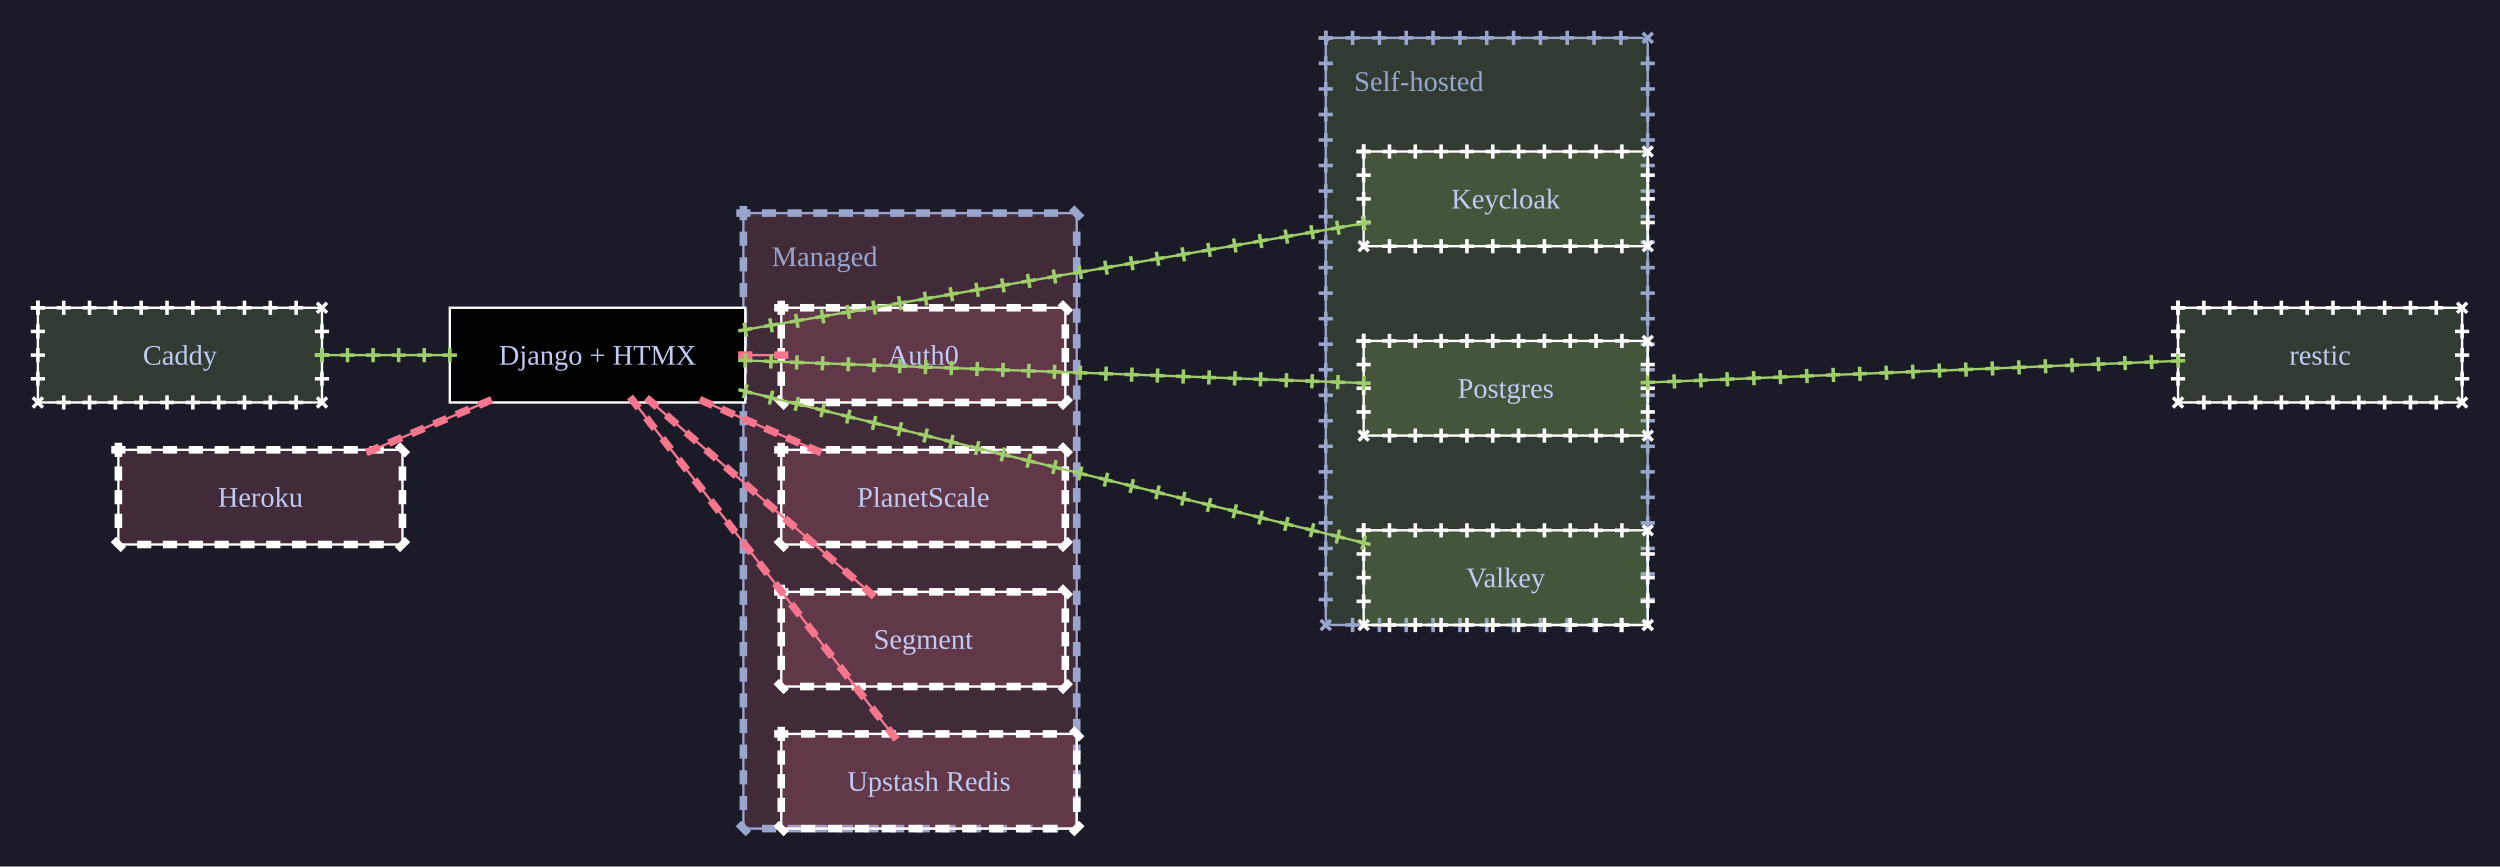
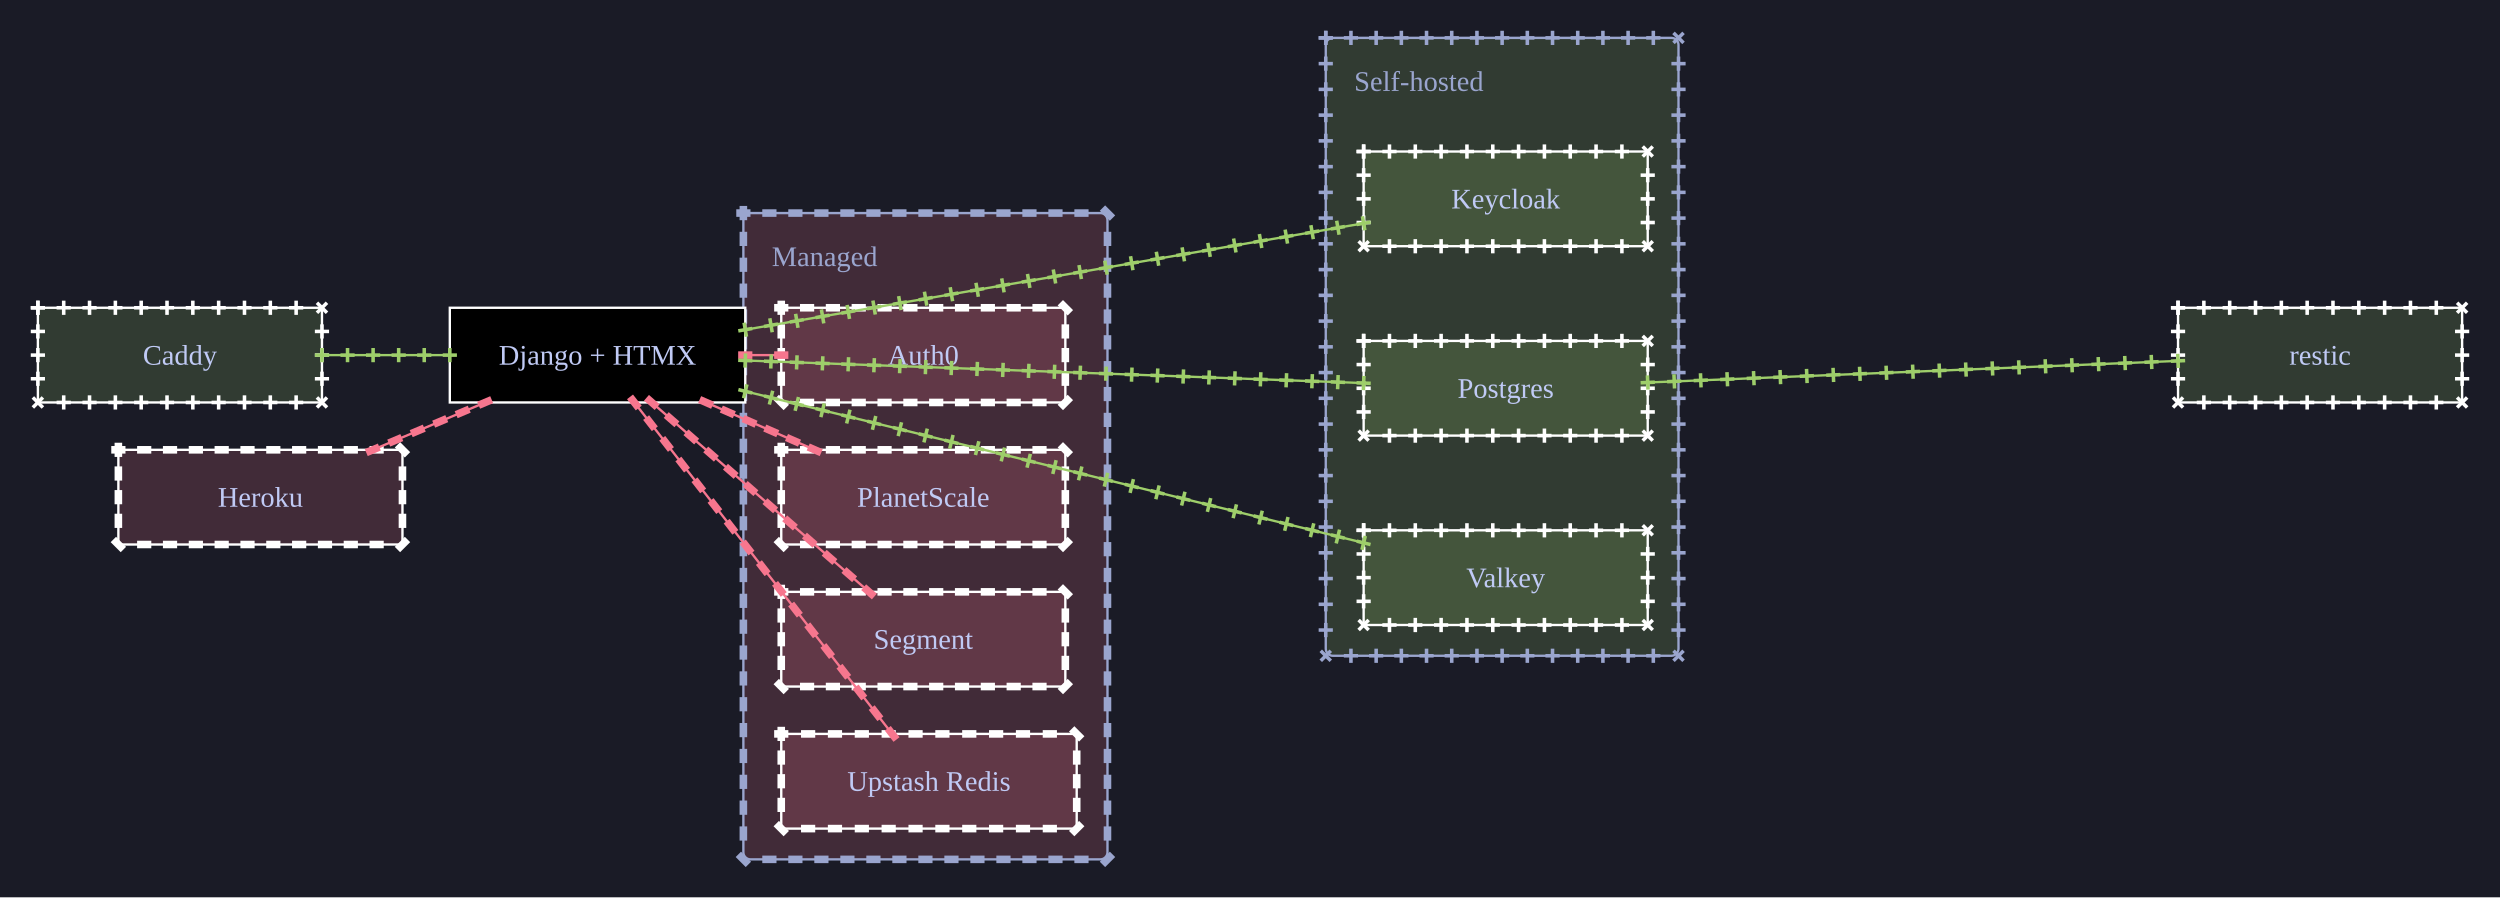
- <svg xmlns="http://www.w3.org/2000/svg" viewBox="0.00 0.00 1056.00 366.00" width="1056.00" height="366.00">
+ <svg xmlns="http://www.w3.org/2000/svg" viewBox="0.00 0.00 1056.00 379.00" width="1056.00" height="379.00">
  <defs>
    <marker id="ag-glyph-4-9aa5ce" viewBox="-4.50 -4.50 9.00 9.00" markerWidth="9.00" markerHeight="9.00" markerUnits="userSpaceOnUse" refX="0" refY="0" orient="auto" fill="#9aa5ce" stroke="#9aa5ce">
      <path d="M -3,0 L 3,0 M 0,-3 L 0,3" fill="none" stroke-width="1.5" />
    </marker>
    <marker id="ag-glyph-4-9ece6a" viewBox="-4.50 -4.50 9.00 9.00" markerWidth="9.00" markerHeight="9.00" markerUnits="userSpaceOnUse" refX="0" refY="0" orient="auto" fill="#9ece6a" stroke="#9ece6a">
      <path d="M -3,0 L 3,0 M 0,-3 L 0,3" fill="none" stroke-width="1.5" />
    </marker>
    <marker id="ag-glyph-4-FFFFFF" viewBox="-4.50 -4.50 9.00 9.00" markerWidth="9.00" markerHeight="9.00" markerUnits="userSpaceOnUse" refX="0" refY="0" orient="auto" fill="#FFFFFF" stroke="#FFFFFF">
      <path d="M -3,0 L 3,0 M 0,-3 L 0,3" fill="none" stroke-width="1.5" />
    </marker>
    <marker id="ag-glyph-5-9aa5ce" viewBox="-4.50 -4.50 9.00 9.00" markerWidth="9.00" markerHeight="9.00" markerUnits="userSpaceOnUse" refX="0" refY="0" orient="auto" fill="#9aa5ce" stroke="#9aa5ce">
      <path d="M -3,0 L 3,0" fill="none" stroke-width="3.2" />
    </marker>
    <marker id="ag-glyph-5-FFFFFF" viewBox="-4.50 -4.50 9.00 9.00" markerWidth="9.00" markerHeight="9.00" markerUnits="userSpaceOnUse" refX="0" refY="0" orient="auto" fill="#FFFFFF" stroke="#FFFFFF">
      <path d="M -3,0 L 3,0" fill="none" stroke-width="3.2" />
    </marker>
    <marker id="ag-glyph-5-f7768e" viewBox="-4.50 -4.50 9.00 9.00" markerWidth="9.00" markerHeight="9.00" markerUnits="userSpaceOnUse" refX="0" refY="0" orient="auto" fill="#f7768e" stroke="#f7768e">
      <path d="M -3,0 L 3,0" fill="none" stroke-width="3.2" />
    </marker>
  </defs>
-   <rect x="0.00" y="0.00" width="1056.00" height="366.00" fill="#1a1b26" />
+   <rect x="0.00" y="0.00" width="1056.00" height="379.00" fill="#1a1b26" />
  <g id="group-hosted" data-element-id="hosted" data-kind="group">
-     <rect x="314.00" y="90.00" width="140.80" height="260.00" rx="3.00" fill="#f7768e" fill-opacity="0.18" stroke="#9aa5ce" stroke-width="1.00" />
-     <path d="M 314.00,90.00 L 324.83,90.00 L 335.66,90.00 L 346.49,90.00 L 357.32,90.00 L 368.15,90.00 L 378.98,90.00 L 389.82,90.00 L 400.65,90.00 L 411.48,90.00 L 422.31,90.00 L 433.14,90.00 L 443.97,90.00 L 454.80,90.00 L 454.80,100.83 L 454.80,111.67 L 454.80,122.50 L 454.80,133.33 L 454.80,144.17 L 454.80,155.00 L 454.80,165.83 L 454.80,176.67 L 454.80,187.50 L 454.80,198.33 L 454.80,209.17 L 454.80,220.00 L 454.80,230.83 L 454.80,241.67 L 454.80,252.50 L 454.80,263.33 L 454.80,274.17 L 454.80,285.00 L 454.80,295.83 L 454.80,306.67 L 454.80,317.50 L 454.80,328.33 L 454.80,339.17 L 454.80,350.00 L 443.97,350.00 L 433.14,350.00 L 422.31,350.00 L 411.48,350.00 L 400.65,350.00 L 389.82,350.00 L 378.98,350.00 L 368.15,350.00 L 357.32,350.00 L 346.49,350.00 L 335.66,350.00 L 324.83,350.00 L 314.00,350.00 L 314.00,339.17 L 314.00,328.33 L 314.00,317.50 L 314.00,306.67 L 314.00,295.83 L 314.00,285.00 L 314.00,274.17 L 314.00,263.33 L 314.00,252.50 L 314.00,241.67 L 314.00,230.83 L 314.00,220.00 L 314.00,209.17 L 314.00,198.33 L 314.00,187.50 L 314.00,176.67 L 314.00,165.83 L 314.00,155.00 L 314.00,144.17 L 314.00,133.33 L 314.00,122.50 L 314.00,111.67 L 314.00,100.83 L 314.00,90.00" fill="none" stroke="none" marker-start="url(#ag-glyph-5-9aa5ce)" marker-mid="url(#ag-glyph-5-9aa5ce)" marker-end="url(#ag-glyph-5-9aa5ce)" />
+     <rect x="314.00" y="90.00" width="153.80" height="273.00" rx="3.00" fill="#f7768e" fill-opacity="0.18" stroke="#9aa5ce" stroke-width="1.00" />
+     <path d="M 314.00,90.00 L 324.99,90.00 L 335.97,90.00 L 346.96,90.00 L 357.94,90.00 L 368.93,90.00 L 379.91,90.00 L 390.90,90.00 L 401.89,90.00 L 412.87,90.00 L 423.86,90.00 L 434.84,90.00 L 445.83,90.00 L 456.81,90.00 L 467.80,90.00 L 467.80,100.92 L 467.80,111.84 L 467.80,122.76 L 467.80,133.68 L 467.80,144.60 L 467.80,155.52 L 467.80,166.44 L 467.80,177.36 L 467.80,188.28 L 467.80,199.20 L 467.80,210.12 L 467.80,221.04 L 467.80,231.96 L 467.80,242.88 L 467.80,253.80 L 467.80,264.72 L 467.80,275.64 L 467.80,286.56 L 467.80,297.48 L 467.80,308.40 L 467.80,319.32 L 467.80,330.24 L 467.80,341.16 L 467.80,352.08 L 467.80,363.00 L 456.81,363.00 L 445.83,363.00 L 434.84,363.00 L 423.86,363.00 L 412.87,363.00 L 401.89,363.00 L 390.90,363.00 L 379.91,363.00 L 368.93,363.00 L 357.94,363.00 L 346.96,363.00 L 335.97,363.00 L 324.99,363.00 L 314.00,363.00 L 314.00,352.08 L 314.00,341.16 L 314.00,330.24 L 314.00,319.32 L 314.00,308.40 L 314.00,297.48 L 314.00,286.56 L 314.00,275.64 L 314.00,264.72 L 314.00,253.80 L 314.00,242.88 L 314.00,231.96 L 314.00,221.04 L 314.00,210.12 L 314.00,199.20 L 314.00,188.28 L 314.00,177.36 L 314.00,166.44 L 314.00,155.52 L 314.00,144.60 L 314.00,133.68 L 314.00,122.76 L 314.00,111.84 L 314.00,100.92 L 314.00,90.00" fill="none" stroke="none" marker-start="url(#ag-glyph-5-9aa5ce)" marker-mid="url(#ag-glyph-5-9aa5ce)" marker-end="url(#ag-glyph-5-9aa5ce)" />
    <text x="326.00" y="112.40" text-anchor="start" fill="#9aa5ce">
      <tspan x="326.00" dy="0">Managed</tspan>
    </text>
  </g>
  <g id="group-ours" data-element-id="ours" data-kind="group">
-     <rect x="560.00" y="16.00" width="136.00" height="248.00" rx="3.00" fill="#9ece6a" fill-opacity="0.18" stroke="#9aa5ce" stroke-width="1.00" />
-     <path d="M 560.00,16.00 L 571.33,16.00 L 582.67,16.00 L 594.00,16.00 L 605.33,16.00 L 616.67,16.00 L 628.00,16.00 L 639.33,16.00 L 650.67,16.00 L 662.00,16.00 L 673.33,16.00 L 684.67,16.00 L 696.00,16.00 L 696.00,26.78 L 696.00,37.57 L 696.00,48.35 L 696.00,59.13 L 696.00,69.91 L 696.00,80.70 L 696.00,91.48 L 696.00,102.26 L 696.00,113.04 L 696.00,123.83 L 696.00,134.61 L 696.00,145.39 L 696.00,156.17 L 696.00,166.96 L 696.00,177.74 L 696.00,188.52 L 696.00,199.30 L 696.00,210.09 L 696.00,220.87 L 696.00,231.65 L 696.00,242.43 L 696.00,253.22 L 696.00,264.00 L 684.67,264.00 L 673.33,264.00 L 662.00,264.00 L 650.67,264.00 L 639.33,264.00 L 628.00,264.00 L 616.67,264.00 L 605.33,264.00 L 594.00,264.00 L 582.67,264.00 L 571.33,264.00 L 560.00,264.00 L 560.00,253.22 L 560.00,242.43 L 560.00,231.65 L 560.00,220.87 L 560.00,210.09 L 560.00,199.30 L 560.00,188.52 L 560.00,177.74 L 560.00,166.96 L 560.00,156.17 L 560.00,145.39 L 560.00,134.61 L 560.00,123.83 L 560.00,113.04 L 560.00,102.26 L 560.00,91.48 L 560.00,80.70 L 560.00,69.91 L 560.00,59.13 L 560.00,48.35 L 560.00,37.57 L 560.00,26.78 L 560.00,16.00" fill="none" stroke="none" marker-start="url(#ag-glyph-4-9aa5ce)" marker-mid="url(#ag-glyph-4-9aa5ce)" marker-end="url(#ag-glyph-4-9aa5ce)" />
+     <rect x="560.00" y="16.00" width="149.00" height="261.00" rx="3.00" fill="#9ece6a" fill-opacity="0.18" stroke="#9aa5ce" stroke-width="1.00" />
+     <path d="M 560.00,16.00 L 570.64,16.00 L 581.29,16.00 L 591.93,16.00 L 602.57,16.00 L 613.21,16.00 L 623.86,16.00 L 634.50,16.00 L 645.14,16.00 L 655.79,16.00 L 666.43,16.00 L 677.07,16.00 L 687.71,16.00 L 698.36,16.00 L 709.00,16.00 L 709.00,26.88 L 709.00,37.75 L 709.00,48.63 L 709.00,59.50 L 709.00,70.38 L 709.00,81.25 L 709.00,92.13 L 709.00,103.00 L 709.00,113.88 L 709.00,124.75 L 709.00,135.63 L 709.00,146.50 L 709.00,157.38 L 709.00,168.25 L 709.00,179.13 L 709.00,190.00 L 709.00,200.88 L 709.00,211.75 L 709.00,222.63 L 709.00,233.50 L 709.00,244.38 L 709.00,255.25 L 709.00,266.13 L 709.00,277.00 L 698.36,277.00 L 687.71,277.00 L 677.07,277.00 L 666.43,277.00 L 655.79,277.00 L 645.14,277.00 L 634.50,277.00 L 623.86,277.00 L 613.21,277.00 L 602.57,277.00 L 591.93,277.00 L 581.29,277.00 L 570.64,277.00 L 560.00,277.00 L 560.00,266.13 L 560.00,255.25 L 560.00,244.38 L 560.00,233.50 L 560.00,222.63 L 560.00,211.75 L 560.00,200.88 L 560.00,190.00 L 560.00,179.13 L 560.00,168.25 L 560.00,157.38 L 560.00,146.50 L 560.00,135.63 L 560.00,124.75 L 560.00,113.88 L 560.00,103.00 L 560.00,92.13 L 560.00,81.25 L 560.00,70.38 L 560.00,59.50 L 560.00,48.63 L 560.00,37.75 L 560.00,26.88 L 560.00,16.00" fill="none" stroke="none" marker-start="url(#ag-glyph-4-9aa5ce)" marker-mid="url(#ag-glyph-4-9aa5ce)" marker-end="url(#ag-glyph-4-9aa5ce)" />
    <text x="572.00" y="38.40" text-anchor="start" fill="#9aa5ce">
      <tspan x="572.00" dy="0">Self-hosted</tspan>
    </text>
  </g>
  <g id="node-app" data-element-id="app" data-kind="node">
    <rect x="190.00" y="130.00" width="124.80" height="40.00" rx="0.00" fill="#000000" stroke="#FFFFFF" />
    <text x="252.40" y="150.00" text-anchor="middle" dominant-baseline="central" fill="#c0caf5">
      <tspan x="252.40" dy="0">Django + HTMX</tspan>
    </text>
  </g>
  <g id="node-auth0" data-element-id="auth0" data-kind="node">
    <rect x="330.00" y="130.00" width="120.00" height="40.00" rx="0.00" fill="#f7768e" fill-opacity="0.18" stroke="#FFFFFF" />
    <path d="M 330.00,130.00 L 340.91,130.00 L 351.82,130.00 L 362.73,130.00 L 373.64,130.00 L 384.55,130.00 L 395.45,130.00 L 406.36,130.00 L 417.27,130.00 L 428.18,130.00 L 439.09,130.00 L 450.00,130.00 L 450.00,140.00 L 450.00,150.00 L 450.00,160.00 L 450.00,170.00 L 439.09,170.00 L 428.18,170.00 L 417.27,170.00 L 406.36,170.00 L 395.45,170.00 L 384.55,170.00 L 373.64,170.00 L 362.73,170.00 L 351.82,170.00 L 340.91,170.00 L 330.00,170.00 L 330.00,160.00 L 330.00,150.00 L 330.00,140.00 L 330.00,130.00" fill="none" stroke="none" marker-start="url(#ag-glyph-5-FFFFFF)" marker-mid="url(#ag-glyph-5-FFFFFF)" marker-end="url(#ag-glyph-5-FFFFFF)" />
    <text x="390.00" y="150.00" text-anchor="middle" dominant-baseline="central" fill="#c0caf5">
      <tspan x="390.00" dy="0">Auth0</tspan>
    </text>
  </g>
  <g id="node-caddy" data-element-id="caddy" data-kind="node">
    <rect x="16.00" y="130.00" width="120.00" height="40.00" rx="0.00" fill="#9ece6a" fill-opacity="0.18" stroke="#FFFFFF" />
    <path d="M 16.00,130.00 L 26.91,130.00 L 37.82,130.00 L 48.73,130.00 L 59.64,130.00 L 70.55,130.00 L 81.45,130.00 L 92.36,130.00 L 103.27,130.00 L 114.18,130.00 L 125.09,130.00 L 136.00,130.00 L 136.00,140.00 L 136.00,150.00 L 136.00,160.00 L 136.00,170.00 L 125.09,170.00 L 114.18,170.00 L 103.27,170.00 L 92.36,170.00 L 81.45,170.00 L 70.55,170.00 L 59.64,170.00 L 48.73,170.00 L 37.82,170.00 L 26.91,170.00 L 16.00,170.00 L 16.00,160.00 L 16.00,150.00 L 16.00,140.00 L 16.00,130.00" fill="none" stroke="none" marker-start="url(#ag-glyph-4-FFFFFF)" marker-mid="url(#ag-glyph-4-FFFFFF)" marker-end="url(#ag-glyph-4-FFFFFF)" />
    <text x="76.00" y="150.00" text-anchor="middle" dominant-baseline="central" fill="#c0caf5">
      <tspan x="76.00" dy="0">Caddy</tspan>
    </text>
  </g>
  <g id="node-heroku" data-element-id="heroku" data-kind="node">
    <rect x="50.00" y="190.00" width="120.00" height="40.00" rx="0.00" fill="#f7768e" fill-opacity="0.18" stroke="#FFFFFF" />
    <path d="M 50.00,190.00 L 60.91,190.00 L 71.82,190.00 L 82.73,190.00 L 93.64,190.00 L 104.55,190.00 L 115.45,190.00 L 126.36,190.00 L 137.27,190.00 L 148.18,190.00 L 159.09,190.00 L 170.00,190.00 L 170.00,200.00 L 170.00,210.00 L 170.00,220.00 L 170.00,230.00 L 159.09,230.00 L 148.18,230.00 L 137.27,230.00 L 126.36,230.00 L 115.45,230.00 L 104.55,230.00 L 93.64,230.00 L 82.73,230.00 L 71.82,230.00 L 60.91,230.00 L 50.00,230.00 L 50.00,220.00 L 50.00,210.00 L 50.00,200.00 L 50.00,190.00" fill="none" stroke="none" marker-start="url(#ag-glyph-5-FFFFFF)" marker-mid="url(#ag-glyph-5-FFFFFF)" marker-end="url(#ag-glyph-5-FFFFFF)" />
    <text x="110.00" y="210.00" text-anchor="middle" dominant-baseline="central" fill="#c0caf5">
      <tspan x="110.00" dy="0">Heroku</tspan>
    </text>
  </g>
  <g id="node-keycloak" data-element-id="keycloak" data-kind="node">
    <rect x="576.00" y="64.00" width="120.00" height="40.00" rx="0.00" fill="#9ece6a" fill-opacity="0.18" stroke="#FFFFFF" />
    <path d="M 576.00,64.00 L 586.91,64.00 L 597.82,64.00 L 608.73,64.00 L 619.64,64.00 L 630.55,64.00 L 641.45,64.00 L 652.36,64.00 L 663.27,64.00 L 674.18,64.00 L 685.09,64.00 L 696.00,64.00 L 696.00,74.00 L 696.00,84.00 L 696.00,94.00 L 696.00,104.00 L 685.09,104.00 L 674.18,104.00 L 663.27,104.00 L 652.36,104.00 L 641.45,104.00 L 630.55,104.00 L 619.64,104.00 L 608.73,104.00 L 597.82,104.00 L 586.91,104.00 L 576.00,104.00 L 576.00,94.00 L 576.00,84.00 L 576.00,74.00 L 576.00,64.00" fill="none" stroke="none" marker-start="url(#ag-glyph-4-FFFFFF)" marker-mid="url(#ag-glyph-4-FFFFFF)" marker-end="url(#ag-glyph-4-FFFFFF)" />
    <text x="636.00" y="84.00" text-anchor="middle" dominant-baseline="central" fill="#c0caf5">
      <tspan x="636.00" dy="0">Keycloak</tspan>
    </text>
  </g>
  <g id="node-planetscale" data-element-id="planetscale" data-kind="node">
    <rect x="330.00" y="190.00" width="120.00" height="40.00" rx="0.00" fill="#f7768e" fill-opacity="0.18" stroke="#FFFFFF" />
    <path d="M 330.00,190.00 L 340.91,190.00 L 351.82,190.00 L 362.73,190.00 L 373.64,190.00 L 384.55,190.00 L 395.45,190.00 L 406.36,190.00 L 417.27,190.00 L 428.18,190.00 L 439.09,190.00 L 450.00,190.00 L 450.00,200.00 L 450.00,210.00 L 450.00,220.00 L 450.00,230.00 L 439.09,230.00 L 428.18,230.00 L 417.27,230.00 L 406.36,230.00 L 395.45,230.00 L 384.55,230.00 L 373.64,230.00 L 362.73,230.00 L 351.82,230.00 L 340.91,230.00 L 330.00,230.00 L 330.00,220.00 L 330.00,210.00 L 330.00,200.00 L 330.00,190.00" fill="none" stroke="none" marker-start="url(#ag-glyph-5-FFFFFF)" marker-mid="url(#ag-glyph-5-FFFFFF)" marker-end="url(#ag-glyph-5-FFFFFF)" />
    <text x="390.00" y="210.00" text-anchor="middle" dominant-baseline="central" fill="#c0caf5">
      <tspan x="390.00" dy="0">PlanetScale</tspan>
    </text>
  </g>
  <g id="node-postgres" data-element-id="postgres" data-kind="node">
    <rect x="576.00" y="144.00" width="120.00" height="40.00" rx="0.00" fill="#9ece6a" fill-opacity="0.18" stroke="#FFFFFF" />
    <path d="M 576.00,144.00 L 586.91,144.00 L 597.82,144.00 L 608.73,144.00 L 619.64,144.00 L 630.55,144.00 L 641.45,144.00 L 652.36,144.00 L 663.27,144.00 L 674.18,144.00 L 685.09,144.00 L 696.00,144.00 L 696.00,154.00 L 696.00,164.00 L 696.00,174.00 L 696.00,184.00 L 685.09,184.00 L 674.18,184.00 L 663.27,184.00 L 652.36,184.00 L 641.45,184.00 L 630.55,184.00 L 619.64,184.00 L 608.73,184.00 L 597.82,184.00 L 586.91,184.00 L 576.00,184.00 L 576.00,174.00 L 576.00,164.00 L 576.00,154.00 L 576.00,144.00" fill="none" stroke="none" marker-start="url(#ag-glyph-4-FFFFFF)" marker-mid="url(#ag-glyph-4-FFFFFF)" marker-end="url(#ag-glyph-4-FFFFFF)" />
    <text x="636.00" y="164.00" text-anchor="middle" dominant-baseline="central" fill="#c0caf5">
      <tspan x="636.00" dy="0">Postgres</tspan>
    </text>
  </g>
  <g id="node-restic" data-element-id="restic" data-kind="node">
    <rect x="920.00" y="130.00" width="120.00" height="40.00" rx="0.00" fill="#9ece6a" fill-opacity="0.18" stroke="#FFFFFF" />
    <path d="M 920.00,130.00 L 930.91,130.00 L 941.82,130.00 L 952.73,130.00 L 963.64,130.00 L 974.55,130.00 L 985.45,130.00 L 996.36,130.00 L 1007.27,130.00 L 1018.18,130.00 L 1029.09,130.00 L 1040.00,130.00 L 1040.00,140.00 L 1040.00,150.00 L 1040.00,160.00 L 1040.00,170.00 L 1029.09,170.00 L 1018.18,170.00 L 1007.27,170.00 L 996.36,170.00 L 985.45,170.00 L 974.55,170.00 L 963.64,170.00 L 952.73,170.00 L 941.82,170.00 L 930.91,170.00 L 920.00,170.00 L 920.00,160.00 L 920.00,150.00 L 920.00,140.00 L 920.00,130.00" fill="none" stroke="none" marker-start="url(#ag-glyph-4-FFFFFF)" marker-mid="url(#ag-glyph-4-FFFFFF)" marker-end="url(#ag-glyph-4-FFFFFF)" />
    <text x="980.00" y="150.00" text-anchor="middle" dominant-baseline="central" fill="#c0caf5">
      <tspan x="980.00" dy="0">restic</tspan>
    </text>
  </g>
  <g id="node-segment" data-element-id="segment" data-kind="node">
    <rect x="330.00" y="250.00" width="120.00" height="40.00" rx="0.00" fill="#f7768e" fill-opacity="0.18" stroke="#FFFFFF" />
    <path d="M 330.00,250.00 L 340.91,250.00 L 351.82,250.00 L 362.73,250.00 L 373.64,250.00 L 384.55,250.00 L 395.45,250.00 L 406.36,250.00 L 417.27,250.00 L 428.18,250.00 L 439.09,250.00 L 450.00,250.00 L 450.00,260.00 L 450.00,270.00 L 450.00,280.00 L 450.00,290.00 L 439.09,290.00 L 428.18,290.00 L 417.27,290.00 L 406.36,290.00 L 395.45,290.00 L 384.55,290.00 L 373.64,290.00 L 362.73,290.00 L 351.82,290.00 L 340.91,290.00 L 330.00,290.00 L 330.00,280.00 L 330.00,270.00 L 330.00,260.00 L 330.00,250.00" fill="none" stroke="none" marker-start="url(#ag-glyph-5-FFFFFF)" marker-mid="url(#ag-glyph-5-FFFFFF)" marker-end="url(#ag-glyph-5-FFFFFF)" />
    <text x="390.00" y="270.00" text-anchor="middle" dominant-baseline="central" fill="#c0caf5">
      <tspan x="390.00" dy="0">Segment</tspan>
    </text>
  </g>
  <g id="node-upstash" data-element-id="upstash" data-kind="node">
    <rect x="330.00" y="310.00" width="124.80" height="40.00" rx="0.00" fill="#f7768e" fill-opacity="0.18" stroke="#FFFFFF" />
    <path d="M 330.00,310.00 L 341.35,310.00 L 352.69,310.00 L 364.04,310.00 L 375.38,310.00 L 386.73,310.00 L 398.07,310.00 L 409.42,310.00 L 420.76,310.00 L 432.11,310.00 L 443.45,310.00 L 454.80,310.00 L 454.80,320.00 L 454.80,330.00 L 454.80,340.00 L 454.80,350.00 L 443.45,350.00 L 432.11,350.00 L 420.76,350.00 L 409.42,350.00 L 398.07,350.00 L 386.73,350.00 L 375.38,350.00 L 364.04,350.00 L 352.69,350.00 L 341.35,350.00 L 330.00,350.00 L 330.00,340.00 L 330.00,330.00 L 330.00,320.00 L 330.00,310.00" fill="none" stroke="none" marker-start="url(#ag-glyph-5-FFFFFF)" marker-mid="url(#ag-glyph-5-FFFFFF)" marker-end="url(#ag-glyph-5-FFFFFF)" />
    <text x="392.40" y="330.00" text-anchor="middle" dominant-baseline="central" fill="#c0caf5">
      <tspan x="392.40" dy="0">Upstash Redis</tspan>
    </text>
  </g>
  <g id="node-valkey" data-element-id="valkey" data-kind="node">
    <rect x="576.00" y="224.00" width="120.00" height="40.00" rx="0.00" fill="#9ece6a" fill-opacity="0.18" stroke="#FFFFFF" />
    <path d="M 576.00,224.00 L 586.91,224.00 L 597.82,224.00 L 608.73,224.00 L 619.64,224.00 L 630.55,224.00 L 641.45,224.00 L 652.36,224.00 L 663.27,224.00 L 674.18,224.00 L 685.09,224.00 L 696.00,224.00 L 696.00,234.00 L 696.00,244.00 L 696.00,254.00 L 696.00,264.00 L 685.09,264.00 L 674.18,264.00 L 663.27,264.00 L 652.36,264.00 L 641.45,264.00 L 630.55,264.00 L 619.64,264.00 L 608.73,264.00 L 597.82,264.00 L 586.91,264.00 L 576.00,264.00 L 576.00,254.00 L 576.00,244.00 L 576.00,234.00 L 576.00,224.00" fill="none" stroke="none" marker-start="url(#ag-glyph-4-FFFFFF)" marker-mid="url(#ag-glyph-4-FFFFFF)" marker-end="url(#ag-glyph-4-FFFFFF)" />
    <text x="636.00" y="244.00" text-anchor="middle" dominant-baseline="central" fill="#c0caf5">
      <tspan x="636.00" dy="0">Valkey</tspan>
    </text>
  </g>
  <g id="edge-app__auth0" data-element-id="app__auth0" data-kind="edge">
    <path d="M 314.80,150.00 L 330.00,150.00" fill="none" stroke="transparent" stroke-width="12" style="pointer-events: stroke" />
    <path d="M 314.80,150.00 L 330.00,150.00" fill="none" stroke="#f7768e" stroke-width="1.00" />
    <path d="M 314.80,150.00 L 330.00,150.00" fill="none" stroke="none" marker-start="url(#ag-glyph-5-f7768e)" marker-mid="url(#ag-glyph-5-f7768e)" marker-end="url(#ag-glyph-5-f7768e)" />
  </g>
  <g id="edge-app__keycloak" data-element-id="app__keycloak" data-kind="edge">
    <path d="M 314.80,139.26 L 576.00,94.32" fill="none" stroke="transparent" stroke-width="12" style="pointer-events: stroke" />
    <path d="M 314.80,139.26 L 576.00,94.32" fill="none" stroke="#9ece6a" stroke-width="1.00" />
    <path d="M 314.80,139.26 L 325.68,137.39 L 336.57,135.52 L 347.45,133.65 L 358.33,131.77 L 369.22,129.90 L 380.10,128.03 L 390.98,126.16 L 401.87,124.28 L 412.75,122.41 L 423.63,120.54 L 434.52,118.67 L 445.40,116.79 L 456.28,114.92 L 467.17,113.05 L 478.05,111.18 L 488.93,109.30 L 499.82,107.43 L 510.70,105.56 L 521.58,103.69 L 532.47,101.81 L 543.35,99.94 L 554.23,98.07 L 565.12,96.20 L 576.00,94.32" fill="none" stroke="none" marker-start="url(#ag-glyph-4-9ece6a)" marker-mid="url(#ag-glyph-4-9ece6a)" marker-end="url(#ag-glyph-4-9ece6a)" />
  </g>
  <g id="edge-app__planetscale" data-element-id="app__planetscale" data-kind="edge">
    <path d="M 298.27,170.00 L 344.13,190.00" fill="none" stroke="transparent" stroke-width="12" style="pointer-events: stroke" />
    <path d="M 298.27,170.00 L 344.13,190.00" fill="none" stroke="#f7768e" stroke-width="1.00" />
    <path d="M 298.27,170.00 L 307.44,174.00 L 316.61,178.00 L 325.79,182.00 L 334.96,186.00 L 344.13,190.00" fill="none" stroke="none" marker-start="url(#ag-glyph-5-f7768e)" marker-mid="url(#ag-glyph-5-f7768e)" marker-end="url(#ag-glyph-5-f7768e)" />
  </g>
  <g id="edge-app__postgres" data-element-id="app__postgres" data-kind="edge">
    <path d="M 314.80,152.28 L 576.00,161.81" fill="none" stroke="transparent" stroke-width="12" style="pointer-events: stroke" />
    <path d="M 314.80,152.28 L 576.00,161.81" fill="none" stroke="#9ece6a" stroke-width="1.00" />
    <path d="M 314.80,152.28 L 325.68,152.67 L 336.57,153.07 L 347.45,153.47 L 358.33,153.87 L 369.22,154.26 L 380.10,154.66 L 390.98,155.06 L 401.87,155.45 L 412.75,155.85 L 423.63,156.25 L 434.52,156.65 L 445.40,157.04 L 456.28,157.44 L 467.17,157.84 L 478.05,158.24 L 488.93,158.63 L 499.82,159.03 L 510.70,159.43 L 521.58,159.82 L 532.47,160.22 L 543.35,160.62 L 554.23,161.02 L 565.12,161.41 L 576.00,161.81" fill="none" stroke="none" marker-start="url(#ag-glyph-4-9ece6a)" marker-mid="url(#ag-glyph-4-9ece6a)" marker-end="url(#ag-glyph-4-9ece6a)" />
  </g>
  <g id="edge-app__segment" data-element-id="app__segment" data-kind="edge">
    <path d="M 275.33,170.00 L 367.07,250.00" fill="none" stroke="transparent" stroke-width="12" style="pointer-events: stroke" />
    <path d="M 275.33,170.00 L 367.07,250.00" fill="none" stroke="#f7768e" stroke-width="1.00" />
    <path d="M 275.33,170.00 L 283.67,177.27 L 292.01,184.55 L 300.35,191.82 L 308.69,199.09 L 317.03,206.36 L 325.37,213.64 L 333.71,220.91 L 342.05,228.18 L 350.39,235.45 L 358.73,242.73 L 367.07,250.00" fill="none" stroke="none" marker-start="url(#ag-glyph-5-f7768e)" marker-mid="url(#ag-glyph-5-f7768e)" marker-end="url(#ag-glyph-5-f7768e)" />
  </g>
  <g id="edge-app__upstash" data-element-id="app__upstash" data-kind="edge">
    <path d="M 267.96,170.00 L 376.84,310.00" fill="none" stroke="transparent" stroke-width="12" style="pointer-events: stroke" />
    <path d="M 267.96,170.00 L 376.84,310.00" fill="none" stroke="#f7768e" stroke-width="1.00" />
    <path d="M 267.96,170.00 L 274.76,178.75 L 281.57,187.50 L 288.37,196.25 L 295.18,205.00 L 301.98,213.75 L 308.79,222.50 L 315.59,231.25 L 322.40,240.00 L 329.21,248.75 L 336.01,257.50 L 342.82,266.25 L 349.62,275.00 L 356.43,283.75 L 363.23,292.50 L 370.04,301.25 L 376.84,310.00" fill="none" stroke="none" marker-start="url(#ag-glyph-5-f7768e)" marker-mid="url(#ag-glyph-5-f7768e)" marker-end="url(#ag-glyph-5-f7768e)" />
  </g>
  <g id="edge-app__valkey" data-element-id="app__valkey" data-kind="edge">
    <path d="M 314.80,165.29 L 576.00,229.30" fill="none" stroke="transparent" stroke-width="12" style="pointer-events: stroke" />
    <path d="M 314.80,165.29 L 576.00,229.30" fill="none" stroke="#9ece6a" stroke-width="1.00" />
    <path d="M 314.80,165.29 L 325.68,167.96 L 336.57,170.62 L 347.45,173.29 L 358.33,175.96 L 369.22,178.63 L 380.10,181.29 L 390.98,183.96 L 401.87,186.63 L 412.75,189.29 L 423.63,191.96 L 434.52,194.63 L 445.40,197.29 L 456.28,199.96 L 467.17,202.63 L 478.05,205.29 L 488.93,207.96 L 499.82,210.63 L 510.70,213.30 L 521.58,215.96 L 532.47,218.63 L 543.35,221.30 L 554.23,223.96 L 565.12,226.63 L 576.00,229.30" fill="none" stroke="none" marker-start="url(#ag-glyph-4-9ece6a)" marker-mid="url(#ag-glyph-4-9ece6a)" marker-end="url(#ag-glyph-4-9ece6a)" />
  </g>
  <g id="edge-caddy__app" data-element-id="caddy__app" data-kind="edge">
    <path d="M 136.00,150.00 L 190.00,150.00" fill="none" stroke="transparent" stroke-width="12" style="pointer-events: stroke" />
    <path d="M 136.00,150.00 L 190.00,150.00" fill="none" stroke="#9ece6a" stroke-width="1.00" />
    <path d="M 136.00,150.00 L 146.80,150.00 L 157.60,150.00 L 168.40,150.00 L 179.20,150.00 L 190.00,150.00" fill="none" stroke="none" marker-start="url(#ag-glyph-4-9ece6a)" marker-mid="url(#ag-glyph-4-9ece6a)" marker-end="url(#ag-glyph-4-9ece6a)" />
  </g>
  <g id="edge-heroku__app" data-element-id="heroku__app" data-kind="edge">
    <path d="M 157.47,190.00 L 204.93,170.00" fill="none" stroke="transparent" stroke-width="12" style="pointer-events: stroke" />
    <path d="M 157.47,190.00 L 204.93,170.00" fill="none" stroke="#f7768e" stroke-width="1.00" />
    <path d="M 157.47,190.00 L 166.96,186.00 L 176.45,182.00 L 185.95,178.00 L 195.44,174.00 L 204.93,170.00" fill="none" stroke="none" marker-start="url(#ag-glyph-5-f7768e)" marker-mid="url(#ag-glyph-5-f7768e)" marker-end="url(#ag-glyph-5-f7768e)" />
  </g>
  <g id="edge-postgres__restic" data-element-id="postgres__restic" data-kind="edge">
    <path d="M 696.00,161.56 L 920.00,152.44" fill="none" stroke="transparent" stroke-width="12" style="pointer-events: stroke" />
    <path d="M 696.00,161.56 L 920.00,152.44" fill="none" stroke="#9ece6a" stroke-width="1.00" />
    <path d="M 696.00,161.56 L 707.20,161.10 L 718.40,160.65 L 729.60,160.19 L 740.80,159.73 L 752.00,159.28 L 763.20,158.82 L 774.40,158.37 L 785.60,157.91 L 796.80,157.46 L 808.00,157.00 L 819.20,156.54 L 830.40,156.09 L 841.60,155.63 L 852.80,155.18 L 864.00,154.72 L 875.20,154.27 L 886.40,153.81 L 897.60,153.35 L 908.80,152.90 L 920.00,152.44" fill="none" stroke="none" marker-start="url(#ag-glyph-4-9ece6a)" marker-mid="url(#ag-glyph-4-9ece6a)" marker-end="url(#ag-glyph-4-9ece6a)" />
  </g>
</svg>
